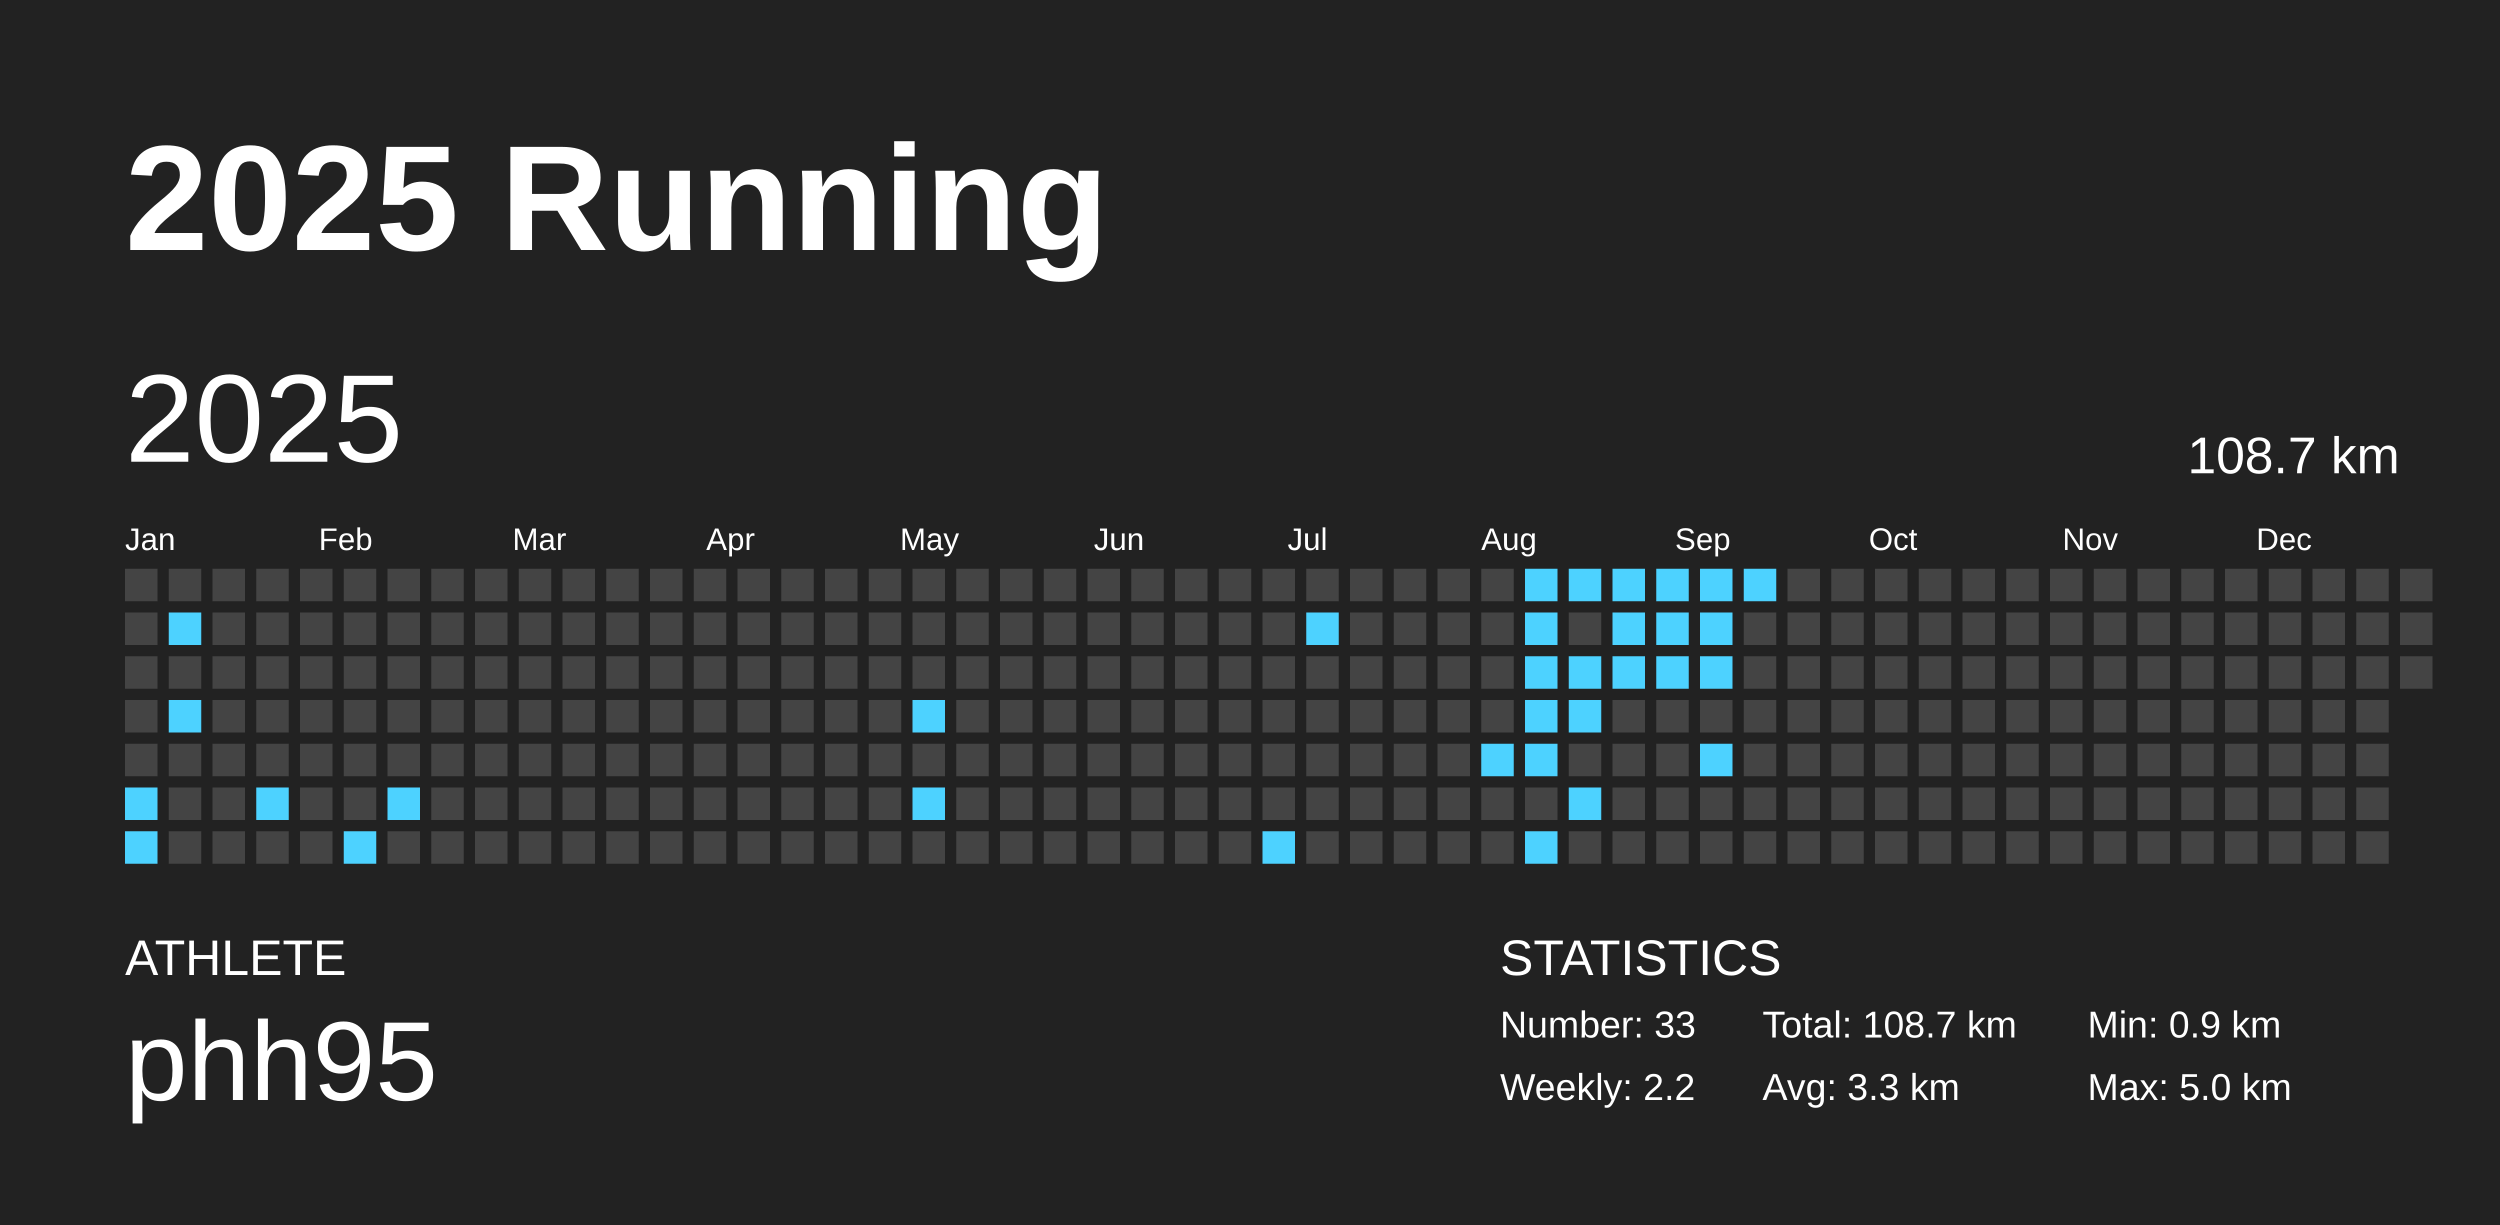
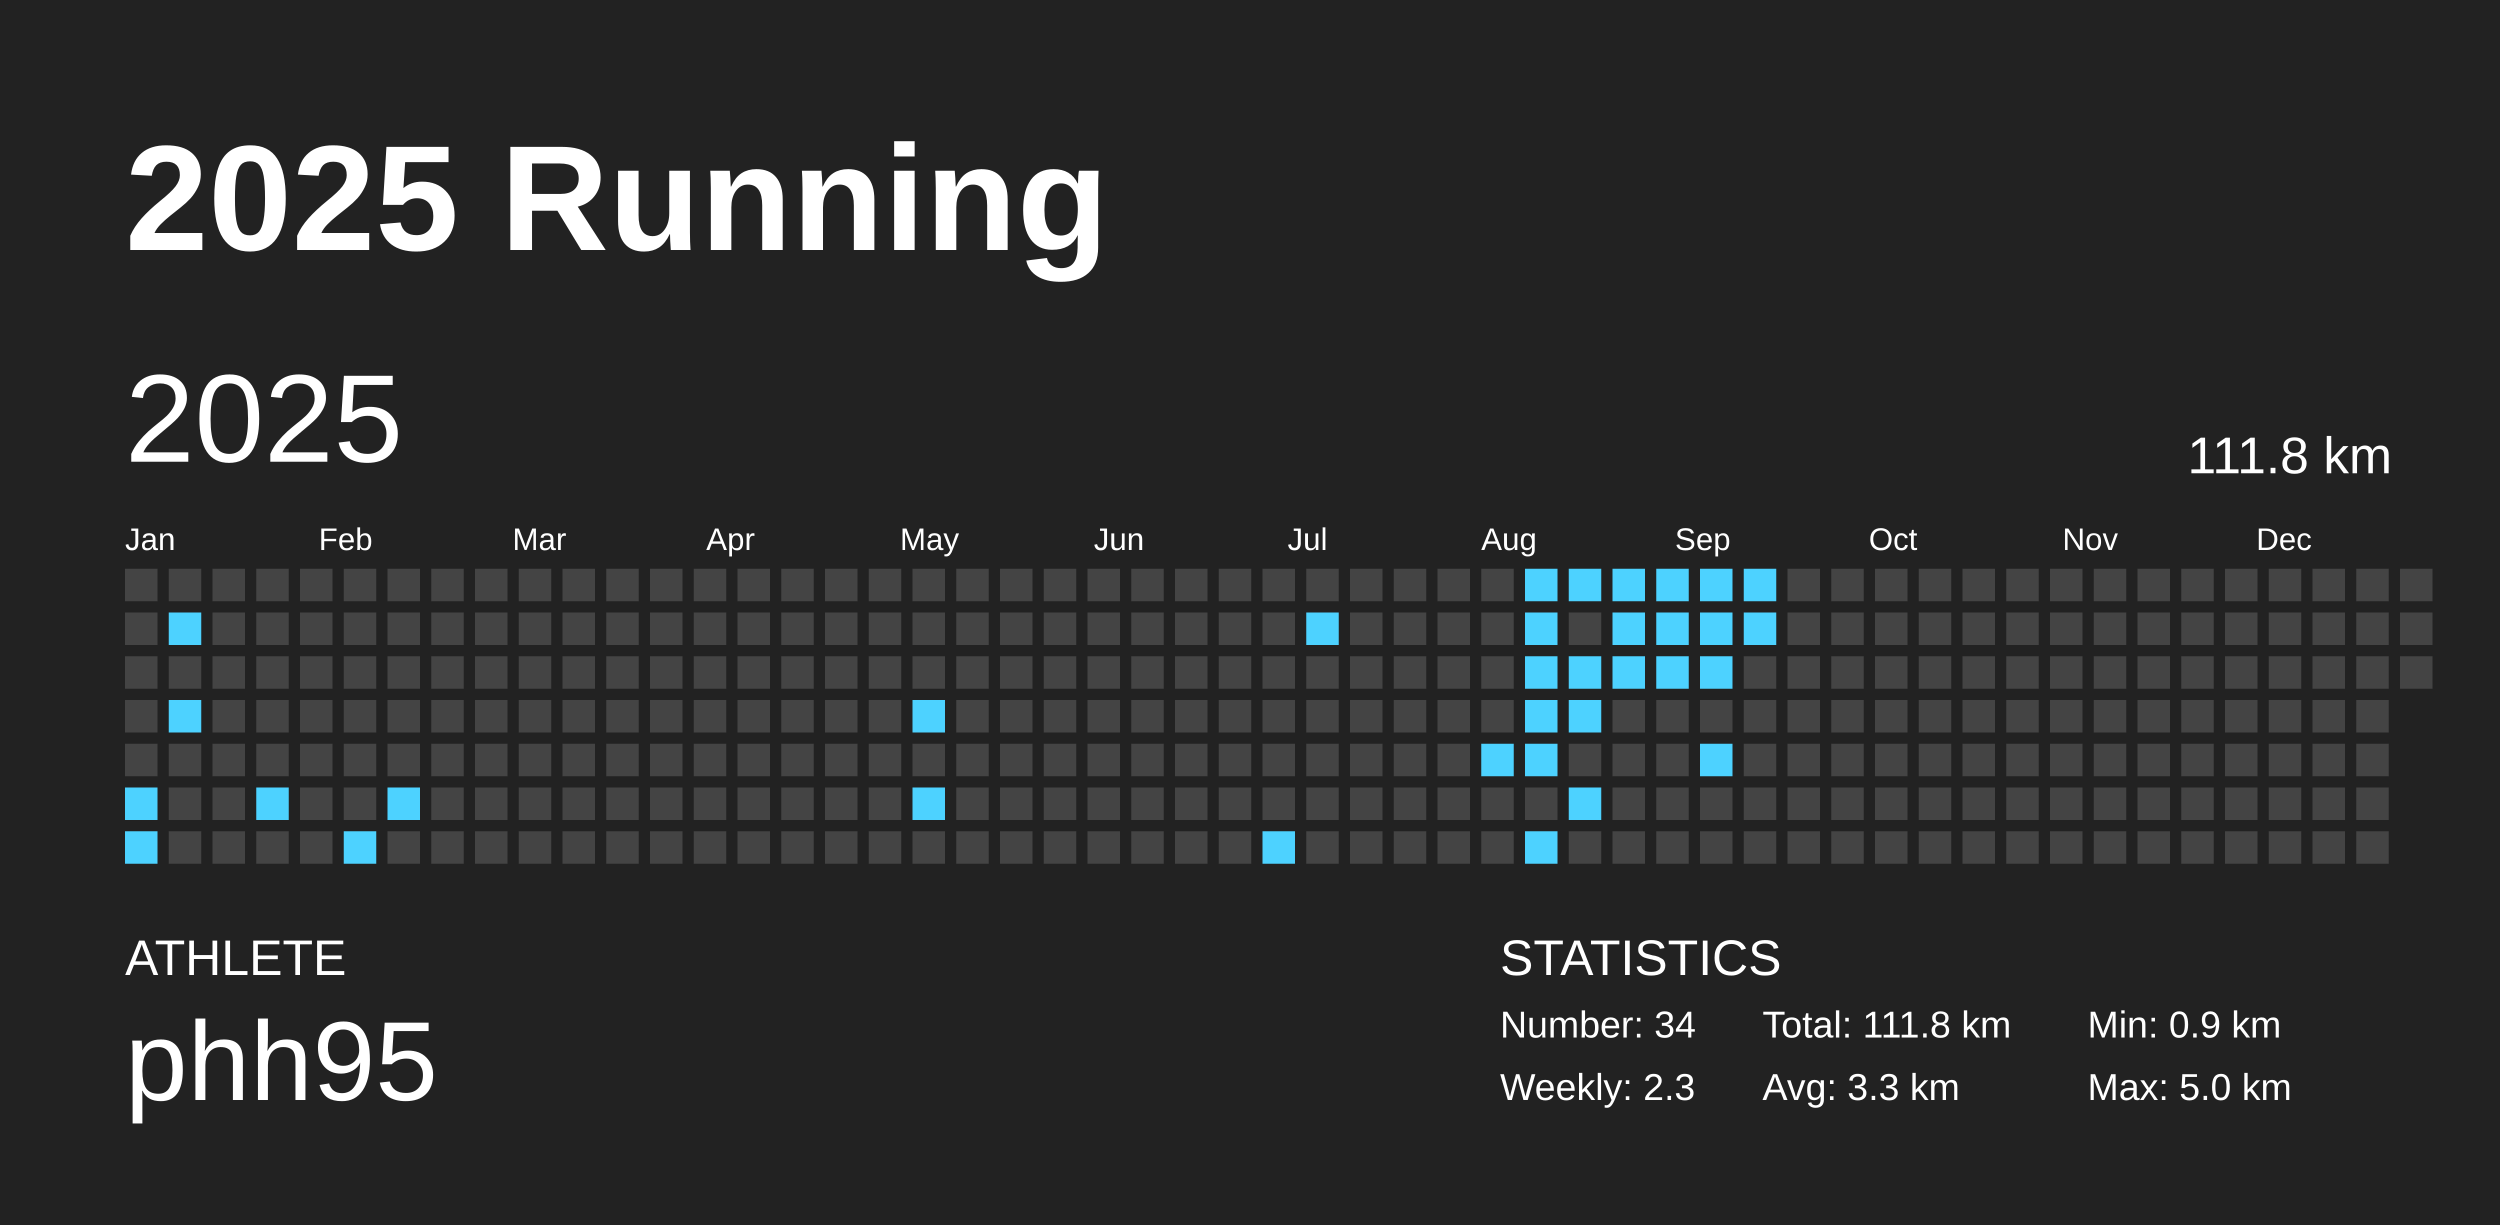
<svg xmlns="http://www.w3.org/2000/svg" baseProfile="full" height="98mm" version="1.1" viewBox="0,0,200,98" width="200mm">
  <defs />
  <rect fill="#222222" height="98" width="200" x="0" y="0" />
  <text fill="#FFFFFF" style="font-size:12px; font-family:Arial; font-weight:bold;" x="10" y="20">2025 Running</text>
  <text fill="#FFFFFF" style="font-size:4px; font-family:Arial" x="10" y="78">ATHLETE</text>
  <text fill="#FFFFFF" style="font-size:9px; font-family:Arial" x="10" y="88">phh95</text>
  <text fill="#FFFFFF" style="font-size:4px; font-family:Arial" x="120" y="78">STATISTICS</text>
-   <text fill="#FFFFFF" style="font-size:3px; font-family:Arial" x="120" y="83">Number: 33</text>
-   <text fill="#FFFFFF" style="font-size:3px; font-family:Arial" x="120" y="88">Weekly: 2.2</text>
-   <text fill="#FFFFFF" style="font-size:3px; font-family:Arial" x="141" y="83">Total: 108.7 km</text>
+   <text fill="#FFFFFF" style="font-size:3px; font-family:Arial" x="120" y="83">Number: 34</text>
+   <text fill="#FFFFFF" style="font-size:3px; font-family:Arial" x="120" y="88">Weekly: 2.3</text>
+   <text fill="#FFFFFF" style="font-size:3px; font-family:Arial" x="141" y="83">Total: 111.8 km</text>
  <text fill="#FFFFFF" style="font-size:3px; font-family:Arial" x="141" y="88">Avg: 3.3 km</text>
  <text fill="#FFFFFF" style="font-size:3px; font-family:Arial" x="167" y="83">Min: 0.9 km</text>
  <text fill="#FFFFFF" style="font-size:3px; font-family:Arial" x="167" y="88">Max: 5.0 km</text>
  <text dominant-baseline="hanging" fill="#FFFFFF" style="font-size:10.0px; font-family:Arial;" x="10" y="30">2025</text>
-   <text dominant-baseline="hanging" fill="#FFFFFF" style="font-size:4.125px; font-family:Arial;" x="175" y="35">108.7 km</text>
+   <text dominant-baseline="hanging" fill="#FFFFFF" style="font-size:4.125px; font-family:Arial;" x="175" y="35">111.8 km</text>
  <text fill="#FFFFFF" style="font-size:2.5px; font-family:Arial" x="10.0" y="44">Jan</text>
  <text fill="#FFFFFF" style="font-size:2.5px; font-family:Arial" x="25.5" y="44">Feb</text>
  <text fill="#FFFFFF" style="font-size:2.5px; font-family:Arial" x="41.0" y="44">Mar</text>
  <text fill="#FFFFFF" style="font-size:2.5px; font-family:Arial" x="56.5" y="44">Apr</text>
  <text fill="#FFFFFF" style="font-size:2.5px; font-family:Arial" x="72.0" y="44">May</text>
  <text fill="#FFFFFF" style="font-size:2.5px; font-family:Arial" x="87.5" y="44">Jun</text>
  <text fill="#FFFFFF" style="font-size:2.5px; font-family:Arial" x="103.0" y="44">Jul</text>
  <text fill="#FFFFFF" style="font-size:2.5px; font-family:Arial" x="118.5" y="44">Aug</text>
  <text fill="#FFFFFF" style="font-size:2.5px; font-family:Arial" x="134.0" y="44">Sep</text>
  <text fill="#FFFFFF" style="font-size:2.5px; font-family:Arial" x="149.5" y="44">Oct</text>
  <text fill="#FFFFFF" style="font-size:2.5px; font-family:Arial" x="165.0" y="44">Nov</text>
  <text fill="#FFFFFF" style="font-size:2.5px; font-family:Arial" x="180.5" y="44">Dec</text>
  <rect fill="#444444" height="2.6" width="2.6" x="10.0" y="45.5" />
  <rect fill="#444444" height="2.6" width="2.6" x="10.0" y="49.0" />
  <rect fill="#444444" height="2.6" width="2.6" x="10.0" y="52.5" />
  <rect fill="#444444" height="2.6" width="2.6" x="10.0" y="56.0" />
  <rect fill="#444444" height="2.6" width="2.6" x="10.0" y="59.5" />
  <rect fill="#4dd2ff" height="2.6" width="2.6" x="10.0" y="63.0" />
  <rect fill="#4dd2ff" height="2.6" width="2.6" x="10.0" y="66.5" />
  <rect fill="#444444" height="2.6" width="2.6" x="13.5" y="45.5" />
  <rect fill="#4dd2ff" height="2.6" width="2.6" x="13.5" y="49.0" />
  <rect fill="#444444" height="2.6" width="2.6" x="13.5" y="52.5" />
  <rect fill="#4dd2ff" height="2.6" width="2.6" x="13.5" y="56.0" />
  <rect fill="#444444" height="2.6" width="2.6" x="13.5" y="59.5" />
  <rect fill="#444444" height="2.6" width="2.6" x="13.5" y="63.0" />
  <rect fill="#444444" height="2.6" width="2.6" x="13.5" y="66.5" />
  <rect fill="#444444" height="2.6" width="2.6" x="17.0" y="45.5" />
  <rect fill="#444444" height="2.6" width="2.6" x="17.0" y="49.0" />
  <rect fill="#444444" height="2.6" width="2.6" x="17.0" y="52.5" />
  <rect fill="#444444" height="2.6" width="2.6" x="17.0" y="56.0" />
  <rect fill="#444444" height="2.6" width="2.6" x="17.0" y="59.5" />
  <rect fill="#444444" height="2.6" width="2.6" x="17.0" y="63.0" />
  <rect fill="#444444" height="2.6" width="2.6" x="17.0" y="66.5" />
  <rect fill="#444444" height="2.6" width="2.6" x="20.5" y="45.5" />
  <rect fill="#444444" height="2.6" width="2.6" x="20.5" y="49.0" />
  <rect fill="#444444" height="2.6" width="2.6" x="20.5" y="52.5" />
  <rect fill="#444444" height="2.6" width="2.6" x="20.5" y="56.0" />
  <rect fill="#444444" height="2.6" width="2.6" x="20.5" y="59.5" />
  <rect fill="#4dd2ff" height="2.6" width="2.6" x="20.5" y="63.0" />
  <rect fill="#444444" height="2.6" width="2.6" x="20.5" y="66.5" />
  <rect fill="#444444" height="2.6" width="2.6" x="24.0" y="45.5" />
  <rect fill="#444444" height="2.6" width="2.6" x="24.0" y="49.0" />
  <rect fill="#444444" height="2.6" width="2.6" x="24.0" y="52.5" />
  <rect fill="#444444" height="2.6" width="2.6" x="24.0" y="56.0" />
  <rect fill="#444444" height="2.6" width="2.6" x="24.0" y="59.5" />
  <rect fill="#444444" height="2.6" width="2.6" x="24.0" y="63.0" />
  <rect fill="#444444" height="2.6" width="2.6" x="24.0" y="66.5" />
  <rect fill="#444444" height="2.6" width="2.6" x="27.5" y="45.5" />
  <rect fill="#444444" height="2.6" width="2.6" x="27.5" y="49.0" />
  <rect fill="#444444" height="2.6" width="2.6" x="27.5" y="52.5" />
  <rect fill="#444444" height="2.6" width="2.6" x="27.5" y="56.0" />
  <rect fill="#444444" height="2.6" width="2.6" x="27.5" y="59.5" />
  <rect fill="#444444" height="2.6" width="2.6" x="27.5" y="63.0" />
  <rect fill="#4dd2ff" height="2.6" width="2.6" x="27.5" y="66.5" />
  <rect fill="#444444" height="2.6" width="2.6" x="31.0" y="45.5" />
  <rect fill="#444444" height="2.6" width="2.6" x="31.0" y="49.0" />
  <rect fill="#444444" height="2.6" width="2.6" x="31.0" y="52.5" />
  <rect fill="#444444" height="2.6" width="2.6" x="31.0" y="56.0" />
  <rect fill="#444444" height="2.6" width="2.6" x="31.0" y="59.5" />
  <rect fill="#4dd2ff" height="2.6" width="2.6" x="31.0" y="63.0" />
  <rect fill="#444444" height="2.6" width="2.6" x="31.0" y="66.5" />
  <rect fill="#444444" height="2.6" width="2.6" x="34.5" y="45.5" />
  <rect fill="#444444" height="2.6" width="2.6" x="34.5" y="49.0" />
  <rect fill="#444444" height="2.6" width="2.6" x="34.5" y="52.5" />
  <rect fill="#444444" height="2.6" width="2.6" x="34.5" y="56.0" />
  <rect fill="#444444" height="2.6" width="2.6" x="34.5" y="59.5" />
  <rect fill="#444444" height="2.6" width="2.6" x="34.5" y="63.0" />
  <rect fill="#444444" height="2.6" width="2.6" x="34.5" y="66.5" />
  <rect fill="#444444" height="2.6" width="2.6" x="38.0" y="45.5" />
  <rect fill="#444444" height="2.6" width="2.6" x="38.0" y="49.0" />
  <rect fill="#444444" height="2.6" width="2.6" x="38.0" y="52.5" />
  <rect fill="#444444" height="2.6" width="2.6" x="38.0" y="56.0" />
  <rect fill="#444444" height="2.6" width="2.6" x="38.0" y="59.5" />
  <rect fill="#444444" height="2.6" width="2.6" x="38.0" y="63.0" />
  <rect fill="#444444" height="2.6" width="2.6" x="38.0" y="66.5" />
  <rect fill="#444444" height="2.6" width="2.6" x="41.5" y="45.5" />
  <rect fill="#444444" height="2.6" width="2.6" x="41.5" y="49.0" />
  <rect fill="#444444" height="2.6" width="2.6" x="41.5" y="52.5" />
  <rect fill="#444444" height="2.6" width="2.6" x="41.5" y="56.0" />
  <rect fill="#444444" height="2.6" width="2.6" x="41.5" y="59.5" />
  <rect fill="#444444" height="2.6" width="2.6" x="41.5" y="63.0" />
  <rect fill="#444444" height="2.6" width="2.6" x="41.5" y="66.5" />
  <rect fill="#444444" height="2.6" width="2.6" x="45.0" y="45.5" />
  <rect fill="#444444" height="2.6" width="2.6" x="45.0" y="49.0" />
  <rect fill="#444444" height="2.6" width="2.6" x="45.0" y="52.5" />
  <rect fill="#444444" height="2.6" width="2.6" x="45.0" y="56.0" />
  <rect fill="#444444" height="2.6" width="2.6" x="45.0" y="59.5" />
  <rect fill="#444444" height="2.6" width="2.6" x="45.0" y="63.0" />
  <rect fill="#444444" height="2.6" width="2.6" x="45.0" y="66.5" />
  <rect fill="#444444" height="2.6" width="2.6" x="48.5" y="45.5" />
  <rect fill="#444444" height="2.6" width="2.6" x="48.5" y="49.0" />
  <rect fill="#444444" height="2.6" width="2.6" x="48.5" y="52.5" />
  <rect fill="#444444" height="2.6" width="2.6" x="48.5" y="56.0" />
  <rect fill="#444444" height="2.6" width="2.6" x="48.5" y="59.5" />
  <rect fill="#444444" height="2.6" width="2.6" x="48.5" y="63.0" />
  <rect fill="#444444" height="2.6" width="2.6" x="48.5" y="66.5" />
  <rect fill="#444444" height="2.6" width="2.6" x="52.0" y="45.5" />
  <rect fill="#444444" height="2.6" width="2.6" x="52.0" y="49.0" />
  <rect fill="#444444" height="2.6" width="2.6" x="52.0" y="52.5" />
  <rect fill="#444444" height="2.6" width="2.6" x="52.0" y="56.0" />
  <rect fill="#444444" height="2.6" width="2.6" x="52.0" y="59.5" />
  <rect fill="#444444" height="2.6" width="2.6" x="52.0" y="63.0" />
  <rect fill="#444444" height="2.6" width="2.6" x="52.0" y="66.5" />
  <rect fill="#444444" height="2.6" width="2.6" x="55.5" y="45.5" />
  <rect fill="#444444" height="2.6" width="2.6" x="55.5" y="49.0" />
  <rect fill="#444444" height="2.6" width="2.6" x="55.5" y="52.5" />
  <rect fill="#444444" height="2.6" width="2.6" x="55.5" y="56.0" />
  <rect fill="#444444" height="2.6" width="2.6" x="55.5" y="59.5" />
  <rect fill="#444444" height="2.6" width="2.6" x="55.5" y="63.0" />
  <rect fill="#444444" height="2.6" width="2.6" x="55.5" y="66.5" />
  <rect fill="#444444" height="2.6" width="2.6" x="59.0" y="45.5" />
  <rect fill="#444444" height="2.6" width="2.6" x="59.0" y="49.0" />
  <rect fill="#444444" height="2.6" width="2.6" x="59.0" y="52.5" />
  <rect fill="#444444" height="2.6" width="2.6" x="59.0" y="56.0" />
  <rect fill="#444444" height="2.6" width="2.6" x="59.0" y="59.5" />
  <rect fill="#444444" height="2.6" width="2.6" x="59.0" y="63.0" />
  <rect fill="#444444" height="2.6" width="2.6" x="59.0" y="66.5" />
  <rect fill="#444444" height="2.6" width="2.6" x="62.5" y="45.5" />
  <rect fill="#444444" height="2.6" width="2.6" x="62.5" y="49.0" />
  <rect fill="#444444" height="2.6" width="2.6" x="62.5" y="52.5" />
  <rect fill="#444444" height="2.6" width="2.6" x="62.5" y="56.0" />
  <rect fill="#444444" height="2.6" width="2.6" x="62.5" y="59.5" />
  <rect fill="#444444" height="2.6" width="2.6" x="62.5" y="63.0" />
  <rect fill="#444444" height="2.6" width="2.6" x="62.5" y="66.5" />
  <rect fill="#444444" height="2.6" width="2.6" x="66.0" y="45.5" />
  <rect fill="#444444" height="2.6" width="2.6" x="66.0" y="49.0" />
  <rect fill="#444444" height="2.6" width="2.6" x="66.0" y="52.5" />
  <rect fill="#444444" height="2.6" width="2.6" x="66.0" y="56.0" />
  <rect fill="#444444" height="2.6" width="2.6" x="66.0" y="59.5" />
  <rect fill="#444444" height="2.6" width="2.6" x="66.0" y="63.0" />
  <rect fill="#444444" height="2.6" width="2.6" x="66.0" y="66.5" />
  <rect fill="#444444" height="2.6" width="2.6" x="69.5" y="45.5" />
  <rect fill="#444444" height="2.6" width="2.6" x="69.5" y="49.0" />
  <rect fill="#444444" height="2.6" width="2.6" x="69.5" y="52.5" />
  <rect fill="#444444" height="2.6" width="2.6" x="69.5" y="56.0" />
  <rect fill="#444444" height="2.6" width="2.6" x="69.5" y="59.5" />
  <rect fill="#444444" height="2.6" width="2.6" x="69.5" y="63.0" />
  <rect fill="#444444" height="2.6" width="2.6" x="69.5" y="66.5" />
  <rect fill="#444444" height="2.6" width="2.6" x="73.0" y="45.5" />
  <rect fill="#444444" height="2.6" width="2.6" x="73.0" y="49.0" />
  <rect fill="#444444" height="2.6" width="2.6" x="73.0" y="52.5" />
  <rect fill="#4dd2ff" height="2.6" width="2.6" x="73.0" y="56.0" />
  <rect fill="#444444" height="2.6" width="2.6" x="73.0" y="59.5" />
  <rect fill="#4dd2ff" height="2.6" width="2.6" x="73.0" y="63.0" />
  <rect fill="#444444" height="2.6" width="2.6" x="73.0" y="66.5" />
  <rect fill="#444444" height="2.6" width="2.6" x="76.5" y="45.5" />
  <rect fill="#444444" height="2.6" width="2.6" x="76.5" y="49.0" />
  <rect fill="#444444" height="2.6" width="2.6" x="76.5" y="52.5" />
  <rect fill="#444444" height="2.6" width="2.6" x="76.5" y="56.0" />
  <rect fill="#444444" height="2.6" width="2.6" x="76.5" y="59.5" />
  <rect fill="#444444" height="2.6" width="2.6" x="76.5" y="63.0" />
  <rect fill="#444444" height="2.6" width="2.6" x="76.5" y="66.5" />
  <rect fill="#444444" height="2.6" width="2.6" x="80.0" y="45.5" />
  <rect fill="#444444" height="2.6" width="2.6" x="80.0" y="49.0" />
  <rect fill="#444444" height="2.6" width="2.6" x="80.0" y="52.5" />
  <rect fill="#444444" height="2.6" width="2.6" x="80.0" y="56.0" />
  <rect fill="#444444" height="2.6" width="2.6" x="80.0" y="59.5" />
  <rect fill="#444444" height="2.6" width="2.6" x="80.0" y="63.0" />
  <rect fill="#444444" height="2.6" width="2.6" x="80.0" y="66.5" />
  <rect fill="#444444" height="2.6" width="2.6" x="83.5" y="45.5" />
  <rect fill="#444444" height="2.6" width="2.6" x="83.5" y="49.0" />
  <rect fill="#444444" height="2.6" width="2.6" x="83.5" y="52.5" />
  <rect fill="#444444" height="2.6" width="2.6" x="83.5" y="56.0" />
  <rect fill="#444444" height="2.6" width="2.6" x="83.5" y="59.5" />
  <rect fill="#444444" height="2.6" width="2.6" x="83.5" y="63.0" />
  <rect fill="#444444" height="2.6" width="2.6" x="83.5" y="66.5" />
  <rect fill="#444444" height="2.6" width="2.6" x="87.0" y="45.5" />
  <rect fill="#444444" height="2.6" width="2.6" x="87.0" y="49.0" />
  <rect fill="#444444" height="2.6" width="2.6" x="87.0" y="52.5" />
  <rect fill="#444444" height="2.6" width="2.6" x="87.0" y="56.0" />
  <rect fill="#444444" height="2.6" width="2.6" x="87.0" y="59.5" />
  <rect fill="#444444" height="2.6" width="2.6" x="87.0" y="63.0" />
  <rect fill="#444444" height="2.6" width="2.6" x="87.0" y="66.5" />
  <rect fill="#444444" height="2.6" width="2.6" x="90.5" y="45.5" />
  <rect fill="#444444" height="2.6" width="2.6" x="90.5" y="49.0" />
  <rect fill="#444444" height="2.6" width="2.6" x="90.5" y="52.5" />
  <rect fill="#444444" height="2.6" width="2.6" x="90.5" y="56.0" />
  <rect fill="#444444" height="2.6" width="2.6" x="90.5" y="59.5" />
  <rect fill="#444444" height="2.6" width="2.6" x="90.5" y="63.0" />
  <rect fill="#444444" height="2.6" width="2.6" x="90.5" y="66.5" />
  <rect fill="#444444" height="2.6" width="2.6" x="94.0" y="45.5" />
  <rect fill="#444444" height="2.6" width="2.6" x="94.0" y="49.0" />
  <rect fill="#444444" height="2.6" width="2.6" x="94.0" y="52.5" />
  <rect fill="#444444" height="2.6" width="2.6" x="94.0" y="56.0" />
  <rect fill="#444444" height="2.6" width="2.6" x="94.0" y="59.5" />
  <rect fill="#444444" height="2.6" width="2.6" x="94.0" y="63.0" />
  <rect fill="#444444" height="2.6" width="2.6" x="94.0" y="66.5" />
  <rect fill="#444444" height="2.6" width="2.6" x="97.5" y="45.5" />
  <rect fill="#444444" height="2.6" width="2.6" x="97.5" y="49.0" />
  <rect fill="#444444" height="2.6" width="2.6" x="97.5" y="52.5" />
  <rect fill="#444444" height="2.6" width="2.6" x="97.5" y="56.0" />
  <rect fill="#444444" height="2.6" width="2.6" x="97.5" y="59.5" />
  <rect fill="#444444" height="2.6" width="2.6" x="97.5" y="63.0" />
  <rect fill="#444444" height="2.6" width="2.6" x="97.5" y="66.5" />
  <rect fill="#444444" height="2.6" width="2.6" x="101.0" y="45.5" />
  <rect fill="#444444" height="2.6" width="2.6" x="101.0" y="49.0" />
  <rect fill="#444444" height="2.6" width="2.6" x="101.0" y="52.5" />
  <rect fill="#444444" height="2.6" width="2.6" x="101.0" y="56.0" />
  <rect fill="#444444" height="2.6" width="2.6" x="101.0" y="59.5" />
  <rect fill="#444444" height="2.6" width="2.6" x="101.0" y="63.0" />
  <rect fill="#4dd2ff" height="2.6" width="2.6" x="101.0" y="66.5" />
  <rect fill="#444444" height="2.6" width="2.6" x="104.5" y="45.5" />
  <rect fill="#4dd2ff" height="2.6" width="2.6" x="104.5" y="49.0" />
  <rect fill="#444444" height="2.6" width="2.6" x="104.5" y="52.5" />
  <rect fill="#444444" height="2.6" width="2.6" x="104.5" y="56.0" />
  <rect fill="#444444" height="2.6" width="2.6" x="104.5" y="59.5" />
  <rect fill="#444444" height="2.6" width="2.6" x="104.5" y="63.0" />
  <rect fill="#444444" height="2.6" width="2.6" x="104.5" y="66.5" />
  <rect fill="#444444" height="2.6" width="2.6" x="108.0" y="45.5" />
  <rect fill="#444444" height="2.6" width="2.6" x="108.0" y="49.0" />
  <rect fill="#444444" height="2.6" width="2.6" x="108.0" y="52.5" />
  <rect fill="#444444" height="2.6" width="2.6" x="108.0" y="56.0" />
  <rect fill="#444444" height="2.6" width="2.6" x="108.0" y="59.5" />
  <rect fill="#444444" height="2.6" width="2.6" x="108.0" y="63.0" />
  <rect fill="#444444" height="2.6" width="2.6" x="108.0" y="66.5" />
  <rect fill="#444444" height="2.6" width="2.6" x="111.5" y="45.5" />
  <rect fill="#444444" height="2.6" width="2.6" x="111.5" y="49.0" />
  <rect fill="#444444" height="2.6" width="2.6" x="111.5" y="52.5" />
  <rect fill="#444444" height="2.6" width="2.6" x="111.5" y="56.0" />
  <rect fill="#444444" height="2.6" width="2.6" x="111.5" y="59.5" />
  <rect fill="#444444" height="2.6" width="2.6" x="111.5" y="63.0" />
  <rect fill="#444444" height="2.6" width="2.6" x="111.5" y="66.5" />
  <rect fill="#444444" height="2.6" width="2.6" x="115.0" y="45.5" />
  <rect fill="#444444" height="2.6" width="2.6" x="115.0" y="49.0" />
  <rect fill="#444444" height="2.6" width="2.6" x="115.0" y="52.5" />
  <rect fill="#444444" height="2.6" width="2.6" x="115.0" y="56.0" />
  <rect fill="#444444" height="2.6" width="2.6" x="115.0" y="59.5" />
  <rect fill="#444444" height="2.6" width="2.6" x="115.0" y="63.0" />
  <rect fill="#444444" height="2.6" width="2.6" x="115.0" y="66.5" />
  <rect fill="#444444" height="2.6" width="2.6" x="118.5" y="45.5" />
  <rect fill="#444444" height="2.6" width="2.6" x="118.5" y="49.0" />
  <rect fill="#444444" height="2.6" width="2.6" x="118.5" y="52.5" />
  <rect fill="#444444" height="2.6" width="2.6" x="118.5" y="56.0" />
  <rect fill="#4dd2ff" height="2.6" width="2.6" x="118.5" y="59.5" />
  <rect fill="#444444" height="2.6" width="2.6" x="118.5" y="63.0" />
  <rect fill="#444444" height="2.6" width="2.6" x="118.5" y="66.5" />
  <rect fill="#4dd2ff" height="2.6" width="2.6" x="122.0" y="45.5" />
  <rect fill="#4dd2ff" height="2.6" width="2.6" x="122.0" y="49.0" />
  <rect fill="#4dd2ff" height="2.6" width="2.6" x="122.0" y="52.5" />
  <rect fill="#4dd2ff" height="2.6" width="2.6" x="122.0" y="56.0" />
  <rect fill="#4dd2ff" height="2.6" width="2.6" x="122.0" y="59.5" />
  <rect fill="#444444" height="2.6" width="2.6" x="122.0" y="63.0" />
  <rect fill="#4dd2ff" height="2.6" width="2.6" x="122.0" y="66.5" />
  <rect fill="#4dd2ff" height="2.6" width="2.6" x="125.5" y="45.5" />
  <rect fill="#444444" height="2.6" width="2.6" x="125.5" y="49.0" />
  <rect fill="#4dd2ff" height="2.6" width="2.6" x="125.5" y="52.5" />
  <rect fill="#4dd2ff" height="2.6" width="2.6" x="125.5" y="56.0" />
  <rect fill="#444444" height="2.6" width="2.6" x="125.5" y="59.5" />
  <rect fill="#4dd2ff" height="2.6" width="2.6" x="125.5" y="63.0" />
  <rect fill="#444444" height="2.6" width="2.6" x="125.5" y="66.5" />
  <rect fill="#4dd2ff" height="2.6" width="2.6" x="129.0" y="45.5" />
  <rect fill="#4dd2ff" height="2.6" width="2.6" x="129.0" y="49.0" />
  <rect fill="#4dd2ff" height="2.6" width="2.6" x="129.0" y="52.5" />
  <rect fill="#444444" height="2.6" width="2.6" x="129.0" y="56.0" />
  <rect fill="#444444" height="2.6" width="2.6" x="129.0" y="59.5" />
  <rect fill="#444444" height="2.6" width="2.6" x="129.0" y="63.0" />
  <rect fill="#444444" height="2.6" width="2.6" x="129.0" y="66.5" />
  <rect fill="#4dd2ff" height="2.6" width="2.6" x="132.5" y="45.5" />
  <rect fill="#4dd2ff" height="2.6" width="2.6" x="132.5" y="49.0" />
  <rect fill="#4dd2ff" height="2.6" width="2.6" x="132.5" y="52.5" />
  <rect fill="#444444" height="2.6" width="2.6" x="132.5" y="56.0" />
  <rect fill="#444444" height="2.6" width="2.6" x="132.5" y="59.5" />
  <rect fill="#444444" height="2.6" width="2.6" x="132.5" y="63.0" />
  <rect fill="#444444" height="2.6" width="2.6" x="132.5" y="66.5" />
  <rect fill="#4dd2ff" height="2.6" width="2.6" x="136.0" y="45.5" />
  <rect fill="#4dd2ff" height="2.6" width="2.6" x="136.0" y="49.0" />
  <rect fill="#4dd2ff" height="2.6" width="2.6" x="136.0" y="52.5" />
  <rect fill="#444444" height="2.6" width="2.6" x="136.0" y="56.0" />
  <rect fill="#4dd2ff" height="2.6" width="2.6" x="136.0" y="59.5" />
  <rect fill="#444444" height="2.6" width="2.6" x="136.0" y="63.0" />
  <rect fill="#444444" height="2.6" width="2.6" x="136.0" y="66.5" />
  <rect fill="#4dd2ff" height="2.6" width="2.6" x="139.5" y="45.5" />
-   <rect fill="#444444" height="2.6" width="2.6" x="139.5" y="49.0" />
+   <rect fill="#4dd2ff" height="2.6" width="2.6" x="139.5" y="49.0" />
  <rect fill="#444444" height="2.6" width="2.6" x="139.5" y="52.5" />
  <rect fill="#444444" height="2.6" width="2.6" x="139.5" y="56.0" />
  <rect fill="#444444" height="2.6" width="2.6" x="139.5" y="59.5" />
  <rect fill="#444444" height="2.6" width="2.6" x="139.5" y="63.0" />
  <rect fill="#444444" height="2.6" width="2.6" x="139.5" y="66.5" />
  <rect fill="#444444" height="2.6" width="2.6" x="143.0" y="45.5" />
  <rect fill="#444444" height="2.6" width="2.6" x="143.0" y="49.0" />
  <rect fill="#444444" height="2.6" width="2.6" x="143.0" y="52.5" />
  <rect fill="#444444" height="2.6" width="2.6" x="143.0" y="56.0" />
  <rect fill="#444444" height="2.6" width="2.6" x="143.0" y="59.5" />
  <rect fill="#444444" height="2.6" width="2.6" x="143.0" y="63.0" />
  <rect fill="#444444" height="2.6" width="2.6" x="143.0" y="66.5" />
  <rect fill="#444444" height="2.6" width="2.6" x="146.5" y="45.5" />
  <rect fill="#444444" height="2.6" width="2.6" x="146.5" y="49.0" />
  <rect fill="#444444" height="2.6" width="2.6" x="146.5" y="52.5" />
  <rect fill="#444444" height="2.6" width="2.6" x="146.5" y="56.0" />
  <rect fill="#444444" height="2.6" width="2.6" x="146.5" y="59.5" />
  <rect fill="#444444" height="2.6" width="2.6" x="146.5" y="63.0" />
  <rect fill="#444444" height="2.6" width="2.6" x="146.5" y="66.5" />
  <rect fill="#444444" height="2.6" width="2.6" x="150.0" y="45.5" />
  <rect fill="#444444" height="2.6" width="2.6" x="150.0" y="49.0" />
  <rect fill="#444444" height="2.6" width="2.6" x="150.0" y="52.5" />
  <rect fill="#444444" height="2.6" width="2.6" x="150.0" y="56.0" />
  <rect fill="#444444" height="2.6" width="2.6" x="150.0" y="59.5" />
  <rect fill="#444444" height="2.6" width="2.6" x="150.0" y="63.0" />
  <rect fill="#444444" height="2.6" width="2.6" x="150.0" y="66.5" />
  <rect fill="#444444" height="2.6" width="2.6" x="153.5" y="45.5" />
  <rect fill="#444444" height="2.6" width="2.6" x="153.5" y="49.0" />
  <rect fill="#444444" height="2.6" width="2.6" x="153.5" y="52.5" />
  <rect fill="#444444" height="2.6" width="2.6" x="153.5" y="56.0" />
  <rect fill="#444444" height="2.6" width="2.6" x="153.5" y="59.5" />
  <rect fill="#444444" height="2.6" width="2.6" x="153.5" y="63.0" />
  <rect fill="#444444" height="2.6" width="2.6" x="153.5" y="66.5" />
  <rect fill="#444444" height="2.6" width="2.6" x="157.0" y="45.5" />
  <rect fill="#444444" height="2.6" width="2.6" x="157.0" y="49.0" />
  <rect fill="#444444" height="2.6" width="2.6" x="157.0" y="52.5" />
  <rect fill="#444444" height="2.6" width="2.6" x="157.0" y="56.0" />
  <rect fill="#444444" height="2.6" width="2.6" x="157.0" y="59.5" />
  <rect fill="#444444" height="2.6" width="2.6" x="157.0" y="63.0" />
  <rect fill="#444444" height="2.6" width="2.6" x="157.0" y="66.5" />
  <rect fill="#444444" height="2.6" width="2.6" x="160.5" y="45.5" />
  <rect fill="#444444" height="2.6" width="2.6" x="160.5" y="49.0" />
  <rect fill="#444444" height="2.6" width="2.6" x="160.5" y="52.5" />
  <rect fill="#444444" height="2.6" width="2.6" x="160.5" y="56.0" />
  <rect fill="#444444" height="2.6" width="2.6" x="160.5" y="59.5" />
  <rect fill="#444444" height="2.6" width="2.6" x="160.5" y="63.0" />
  <rect fill="#444444" height="2.6" width="2.6" x="160.5" y="66.5" />
  <rect fill="#444444" height="2.6" width="2.6" x="164.0" y="45.5" />
  <rect fill="#444444" height="2.6" width="2.6" x="164.0" y="49.0" />
  <rect fill="#444444" height="2.6" width="2.6" x="164.0" y="52.5" />
  <rect fill="#444444" height="2.6" width="2.6" x="164.0" y="56.0" />
  <rect fill="#444444" height="2.6" width="2.6" x="164.0" y="59.5" />
  <rect fill="#444444" height="2.6" width="2.6" x="164.0" y="63.0" />
  <rect fill="#444444" height="2.6" width="2.6" x="164.0" y="66.5" />
  <rect fill="#444444" height="2.6" width="2.6" x="167.5" y="45.5" />
  <rect fill="#444444" height="2.6" width="2.6" x="167.5" y="49.0" />
  <rect fill="#444444" height="2.6" width="2.6" x="167.5" y="52.5" />
  <rect fill="#444444" height="2.6" width="2.6" x="167.5" y="56.0" />
  <rect fill="#444444" height="2.6" width="2.6" x="167.5" y="59.5" />
  <rect fill="#444444" height="2.6" width="2.6" x="167.5" y="63.0" />
  <rect fill="#444444" height="2.6" width="2.6" x="167.5" y="66.5" />
  <rect fill="#444444" height="2.6" width="2.6" x="171.0" y="45.5" />
  <rect fill="#444444" height="2.6" width="2.6" x="171.0" y="49.0" />
  <rect fill="#444444" height="2.6" width="2.6" x="171.0" y="52.5" />
  <rect fill="#444444" height="2.6" width="2.6" x="171.0" y="56.0" />
  <rect fill="#444444" height="2.6" width="2.6" x="171.0" y="59.5" />
  <rect fill="#444444" height="2.6" width="2.6" x="171.0" y="63.0" />
  <rect fill="#444444" height="2.6" width="2.6" x="171.0" y="66.5" />
  <rect fill="#444444" height="2.6" width="2.6" x="174.5" y="45.5" />
  <rect fill="#444444" height="2.6" width="2.6" x="174.5" y="49.0" />
  <rect fill="#444444" height="2.6" width="2.6" x="174.5" y="52.5" />
  <rect fill="#444444" height="2.6" width="2.6" x="174.5" y="56.0" />
  <rect fill="#444444" height="2.6" width="2.6" x="174.5" y="59.5" />
  <rect fill="#444444" height="2.6" width="2.6" x="174.5" y="63.0" />
  <rect fill="#444444" height="2.6" width="2.6" x="174.5" y="66.5" />
  <rect fill="#444444" height="2.6" width="2.6" x="178.0" y="45.5" />
  <rect fill="#444444" height="2.6" width="2.6" x="178.0" y="49.0" />
  <rect fill="#444444" height="2.6" width="2.6" x="178.0" y="52.5" />
  <rect fill="#444444" height="2.6" width="2.6" x="178.0" y="56.0" />
  <rect fill="#444444" height="2.6" width="2.6" x="178.0" y="59.5" />
  <rect fill="#444444" height="2.6" width="2.6" x="178.0" y="63.0" />
  <rect fill="#444444" height="2.6" width="2.6" x="178.0" y="66.5" />
  <rect fill="#444444" height="2.6" width="2.6" x="181.5" y="45.5" />
  <rect fill="#444444" height="2.6" width="2.6" x="181.5" y="49.0" />
  <rect fill="#444444" height="2.6" width="2.6" x="181.5" y="52.5" />
  <rect fill="#444444" height="2.6" width="2.6" x="181.5" y="56.0" />
  <rect fill="#444444" height="2.6" width="2.6" x="181.5" y="59.5" />
  <rect fill="#444444" height="2.6" width="2.6" x="181.5" y="63.0" />
  <rect fill="#444444" height="2.6" width="2.6" x="181.5" y="66.5" />
  <rect fill="#444444" height="2.6" width="2.6" x="185.0" y="45.5" />
  <rect fill="#444444" height="2.6" width="2.6" x="185.0" y="49.0" />
  <rect fill="#444444" height="2.6" width="2.6" x="185.0" y="52.5" />
  <rect fill="#444444" height="2.6" width="2.6" x="185.0" y="56.0" />
  <rect fill="#444444" height="2.6" width="2.6" x="185.0" y="59.5" />
  <rect fill="#444444" height="2.6" width="2.6" x="185.0" y="63.0" />
  <rect fill="#444444" height="2.6" width="2.6" x="185.0" y="66.5" />
  <rect fill="#444444" height="2.6" width="2.6" x="188.5" y="45.5" />
  <rect fill="#444444" height="2.6" width="2.6" x="188.5" y="49.0" />
  <rect fill="#444444" height="2.6" width="2.6" x="188.5" y="52.5" />
  <rect fill="#444444" height="2.6" width="2.6" x="188.5" y="56.0" />
  <rect fill="#444444" height="2.6" width="2.6" x="188.5" y="59.5" />
  <rect fill="#444444" height="2.6" width="2.6" x="188.5" y="63.0" />
  <rect fill="#444444" height="2.6" width="2.6" x="188.5" y="66.5" />
  <rect fill="#444444" height="2.6" width="2.6" x="192.0" y="45.5" />
  <rect fill="#444444" height="2.6" width="2.6" x="192.0" y="49.0" />
  <rect fill="#444444" height="2.6" width="2.6" x="192.0" y="52.5" />
</svg>
